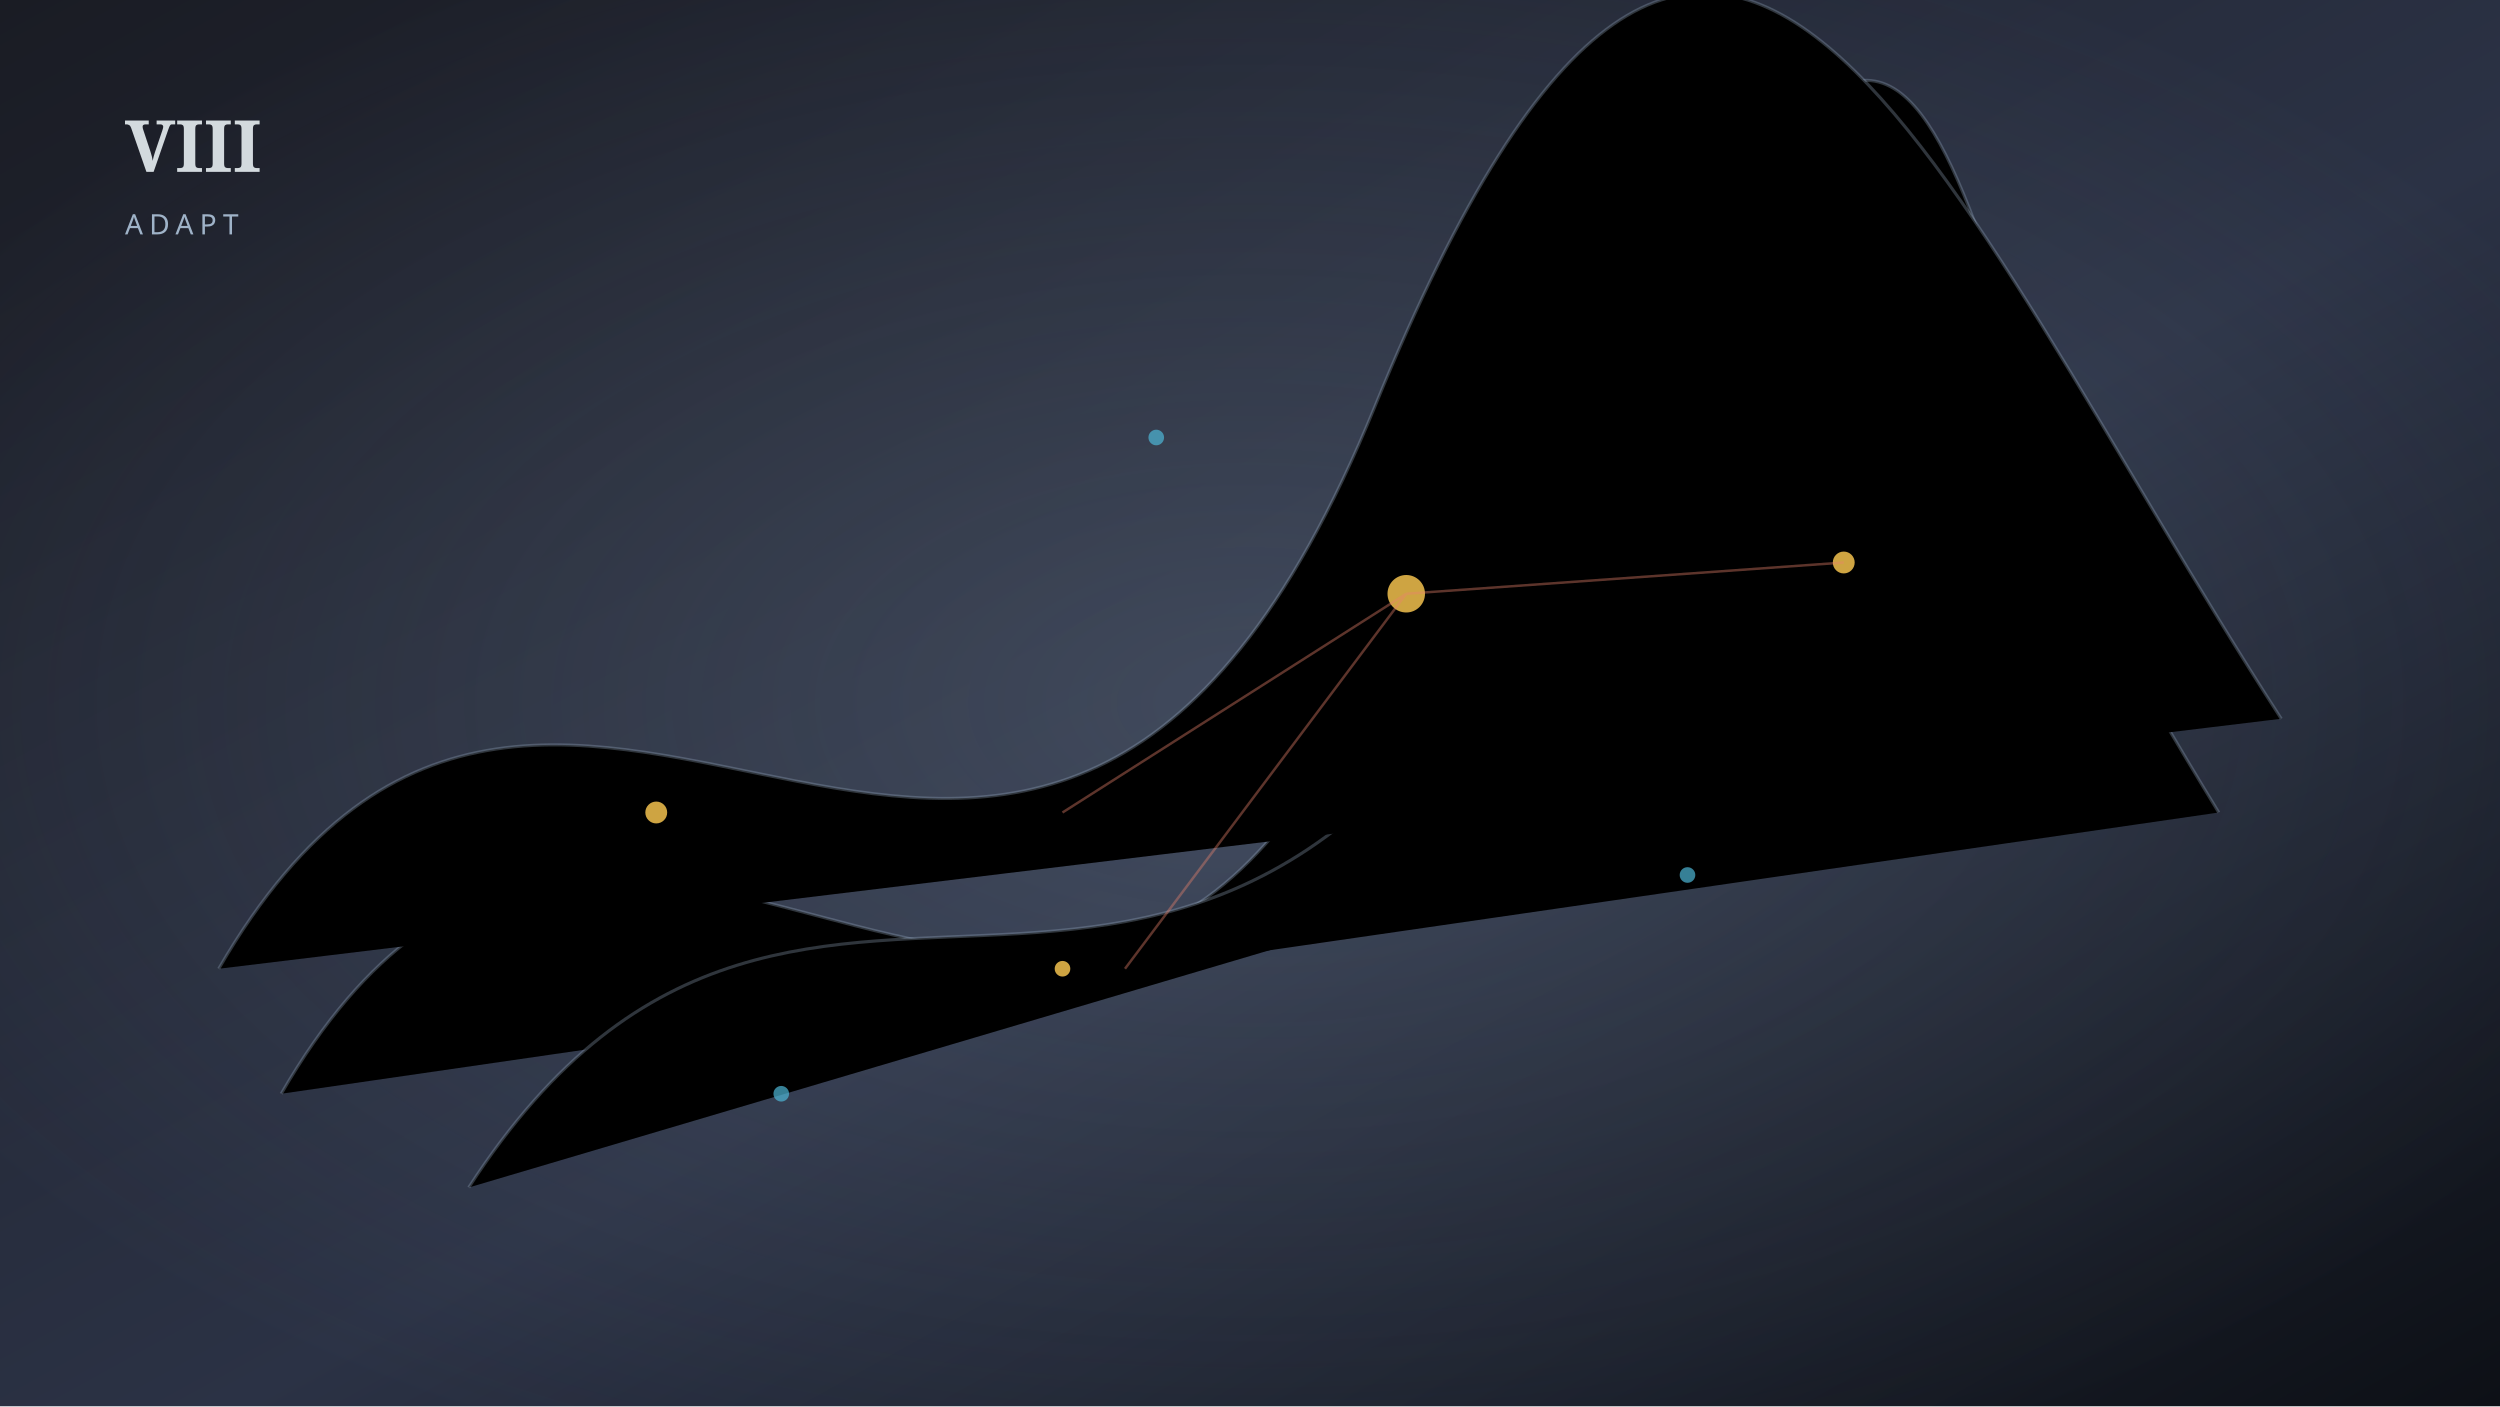
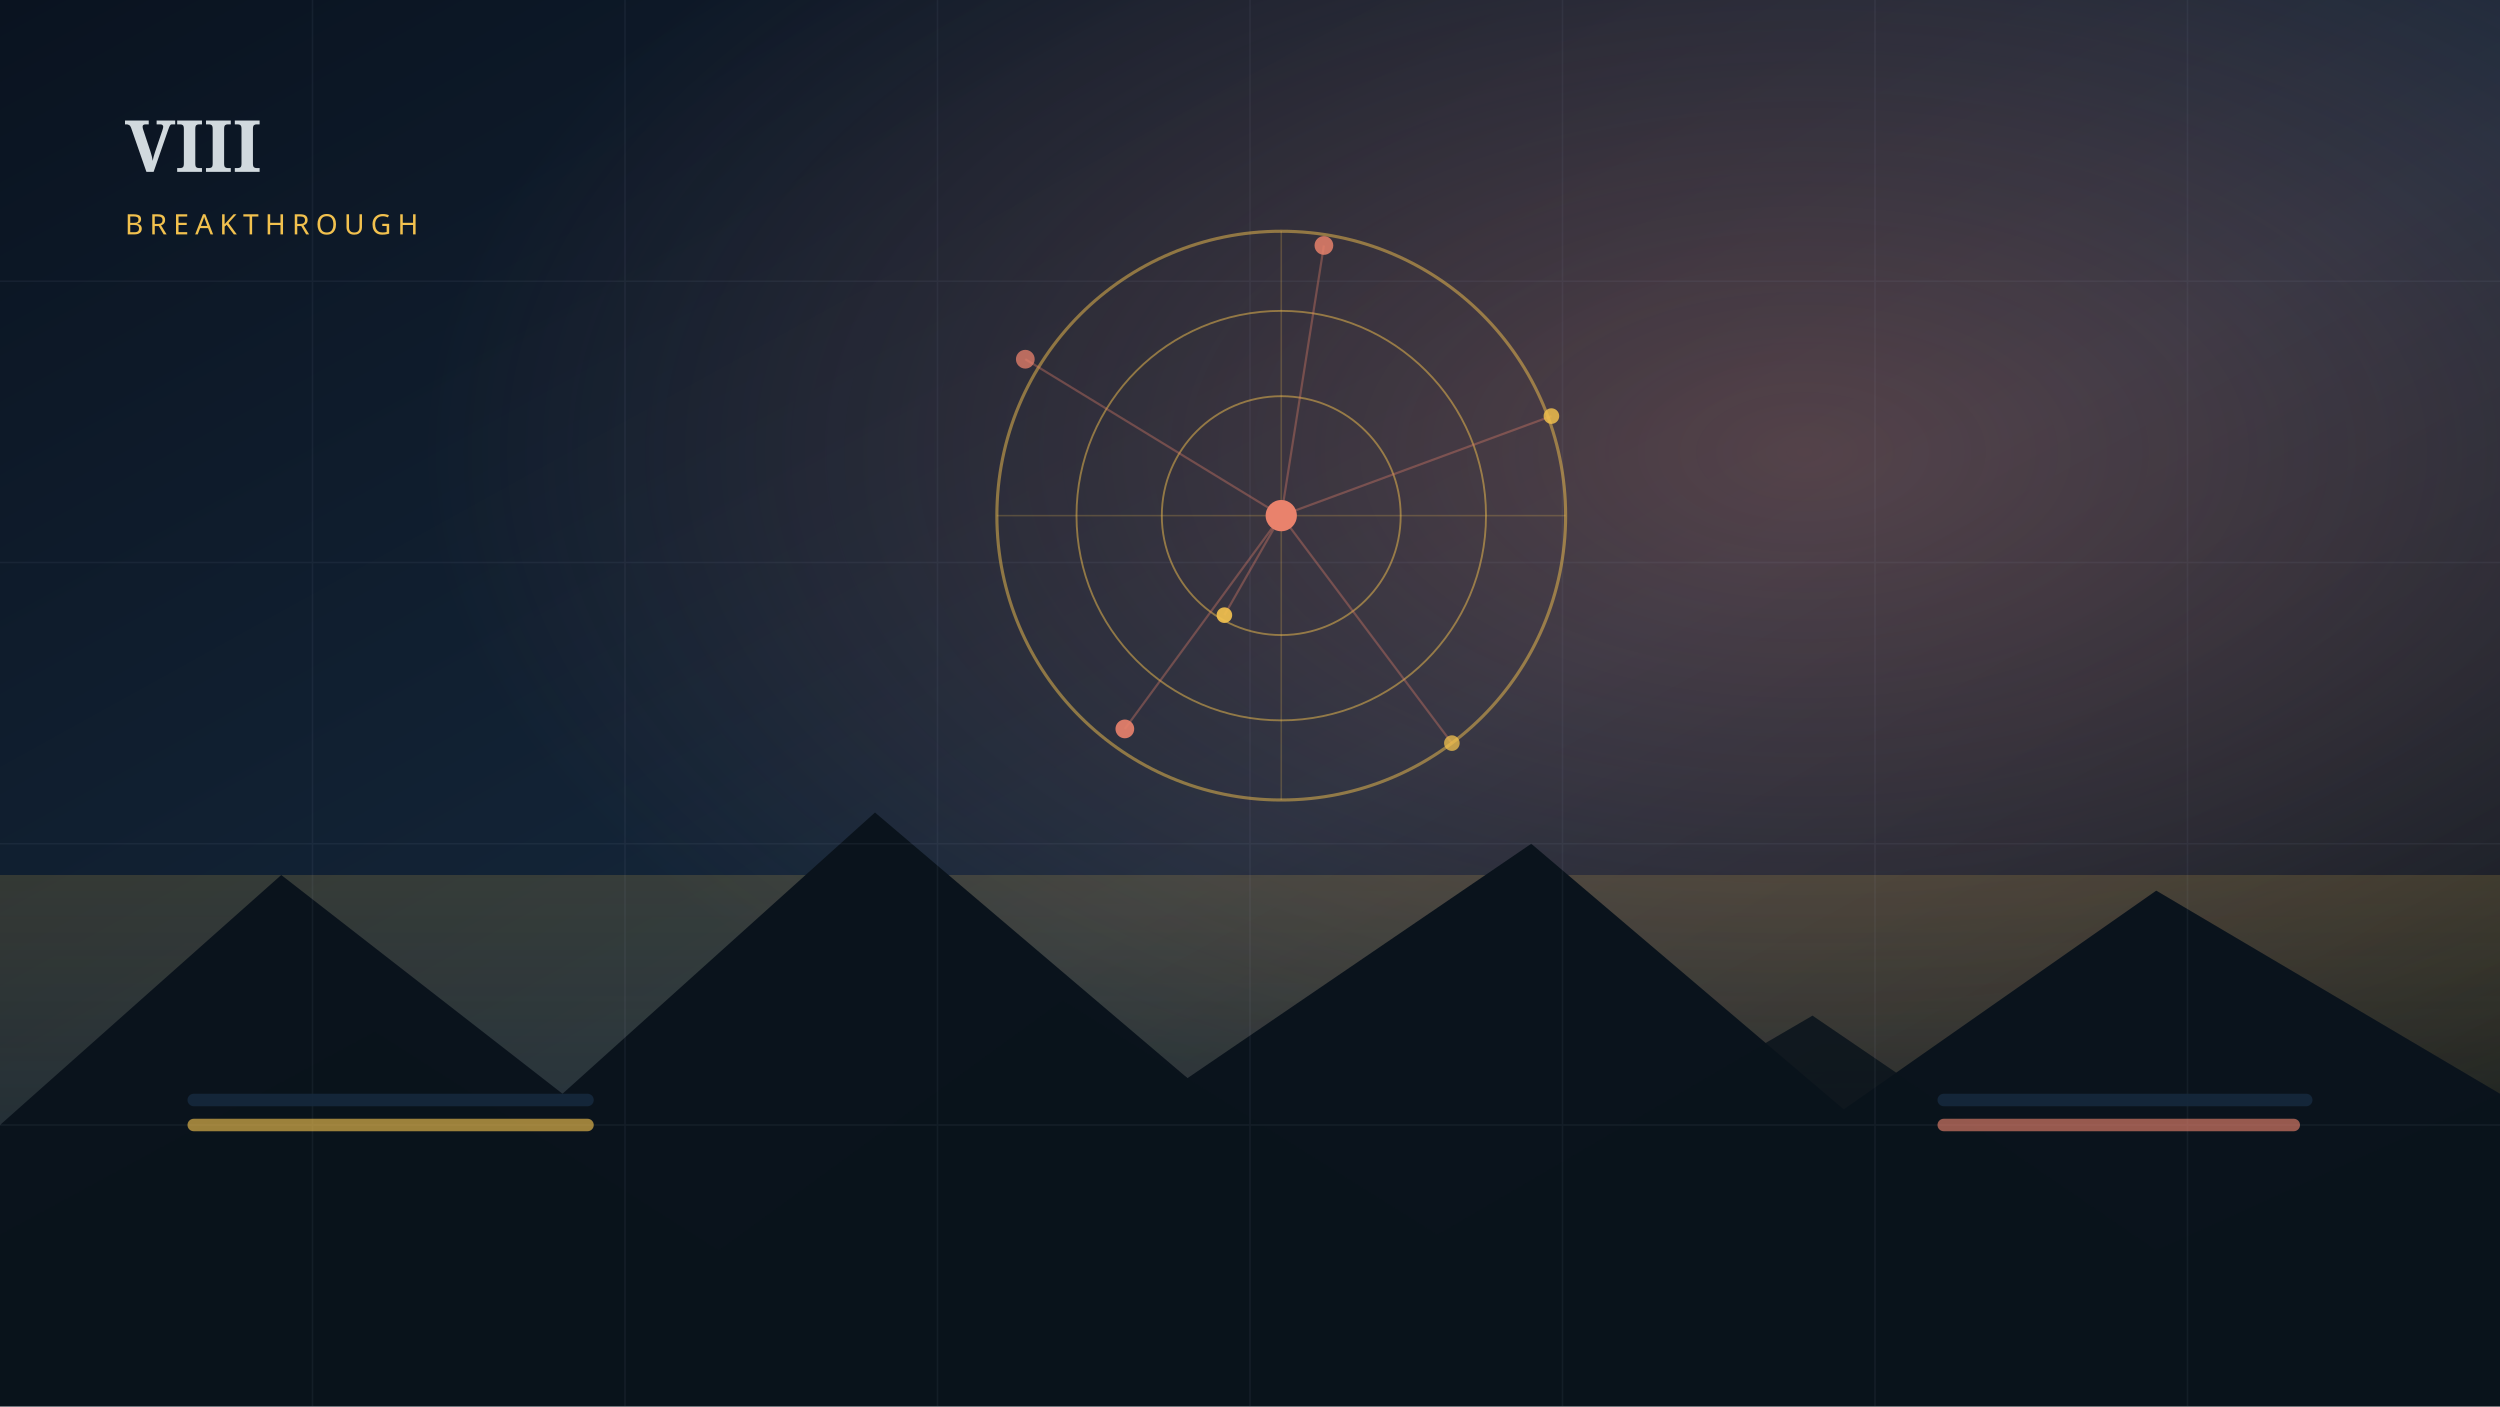
<svg xmlns="http://www.w3.org/2000/svg" viewBox="0 0 1600 900" preserveAspectRatio="xMidYMid slice">
  <defs>
    <linearGradient id="bg" x1="0" y1="0" x2="1" y2="1">
-       <stop offset="0" stop-color="#1a1c24" />
-       <stop offset="0.55" stop-color="#2b3245" />
-       <stop offset="1" stop-color="#0d1016" />
+       <stop offset="0" stop-color="#0a1320" />
+       <stop offset="0.55" stop-color="#15283c" />
+       <stop offset="1" stop-color="#081014" />
    </linearGradient>
-     <radialGradient id="glow" cx="0.5" cy="0.5" r="0.6">
-       <stop offset="0" stop-color="#9fb3c8" stop-opacity="0.2" />
-       <stop offset="1" stop-color="#9fb3c8" stop-opacity="0" />
+     <linearGradient id="horizon" x1="0" y1="0" x2="0" y2="1">
+       <stop offset="0" stop-color="#f2c14e" stop-opacity="0.16" />
+       <stop offset="1" stop-color="#f2c14e" stop-opacity="0" />
+     </linearGradient>
+     <radialGradient id="glow" cx="0.72" cy="0.32" r="0.55">
+       <stop offset="0" stop-color="#e9826c" stop-opacity="0.3" />
+       <stop offset="1" stop-color="#e9826c" stop-opacity="0" />
    </radialGradient>
  </defs>
  <rect width="1600" height="900" fill="url(#bg)" />
  <rect width="1600" height="900" fill="url(#glow)" />
-   <g stroke="#9fb3c8" stroke-opacity="0.3" stroke-width="2">
-     <path d="M180 700C400 320 700 900 900 380S1200 160 1420 520" />
-     <path d="M300 760C520 420 780 820 1020 300S1240 200 1380 440" />
-     <path d="M140 620C360 240 660 800 880 260S1240 120 1460 460" />
+   <rect y="560" width="1600" height="340" fill="url(#horizon)" />
+   <g fill="#0a131c">
+     <path d="M0 720 L180 560 L360 700 L560 520 L760 690 L980 540 L1180 710 L1380 570 L1600 700 L1600 900 L0 900 Z" />
+     <path d="M0 790 L240 660 L460 800 L680 640 L920 790 L1160 650 L1380 800 L1600 700 L1600 900 L0 900 Z" fill-opacity="0.85" />
  </g>
-   <g fill="#f2c14e" fill-opacity="0.85">
-     <circle cx="900" cy="380" r="12" />
-     <circle cx="420" cy="520" r="7" />
-     <circle cx="1180" cy="360" r="7" />
-     <circle cx="680" cy="620" r="5" />
+   <g stroke="#9fb3c8" stroke-opacity="0.07" stroke-width="1">
+     <path d="M0 180h1600M0 360h1600M0 540h1600M0 720h1600M200 0v900M400 0v900M600 0v900M800 0v900M1000 0v900M1200 0v900M1400 0v900" />
  </g>
-   <g fill="#4db7d6" fill-opacity="0.7">
-     <circle cx="740" cy="280" r="5" />
-     <circle cx="1080" cy="560" r="5" />
-     <circle cx="500" cy="700" r="5" />
+   <g fill="none" stroke="#f2c14e" stroke-opacity="0.5">
+     <circle cx="820" cy="330" r="182" stroke-width="2" />
+     <circle cx="820" cy="330" r="131.04" stroke-width="1.2" />
+     <circle cx="820" cy="330" r="76.44" stroke-width="1.2" />
+     <path d="M638 330h364M820 148v364" stroke-opacity="0.22" />
  </g>
-   <g fill="none" stroke="#e9826c" stroke-opacity="0.4" stroke-width="1.6">
-     <path d="M900 380l-220 140M900 380l280-20M900 380l-180 240" />
+   <g stroke="#e9826c" stroke-opacity="0.35" stroke-width="1.4">
+     <path d="M820 330L656.2 229.9" />
+     <path d="M820 330L992.9 266.3" />
+     <path d="M820 330L719.9 466.5" />
+     <path d="M820 330L929.2 475.6" />
+     <path d="M820 330L847.3 157.1" />
+     <path d="M820 330L783.6 393.7" />
+   </g>
+   <g>
+     <circle cx="656.2" cy="229.9" r="6" fill="#e9826c" fill-opacity="0.75" />
+     <circle cx="992.9" cy="266.3" r="5" fill="#f2c14e" fill-opacity="0.83" />
+     <circle cx="719.9" cy="466.5" r="6" fill="#e9826c" fill-opacity="0.91" />
+     <circle cx="929.2" cy="475.6" r="5" fill="#f2c14e" fill-opacity="0.75" />
+     <circle cx="847.3" cy="157.1" r="6" fill="#e9826c" fill-opacity="0.83" />
+     <circle cx="783.6" cy="393.7" r="5" fill="#f2c14e" fill-opacity="0.91" />
+     <circle cx="820" cy="330" r="10" fill="#e9826c" />
+   </g>
+   <g opacity="0.9">
+     <rect x="120" y="700" width="260" height="8" rx="4" fill="#15283c" />
+     <rect x="120" y="716" width="260" height="8" rx="4" fill="#f2c14e" fill-opacity="0.7" />
+     <rect x="1240" y="700" width="240" height="8" rx="4" fill="#15283c" />
+     <rect x="1240" y="716" width="232" height="8" rx="4" fill="#e9826c" fill-opacity="0.7" />
  </g>
  <text x="80" y="110" fill="#e7eef2" font-size="46" font-family="Georgia, serif" font-weight="700" opacity="0.9">VIII</text>
-   <text x="80" y="150" fill="#9fb3c8" font-size="18" font-family="Verdana, sans-serif" letter-spacing="4">ADAPT</text>
+   <text x="80" y="150" fill="#f2c14e" font-size="18" font-family="Verdana, sans-serif" letter-spacing="4">BREAKTHROUGH</text>
</svg>
